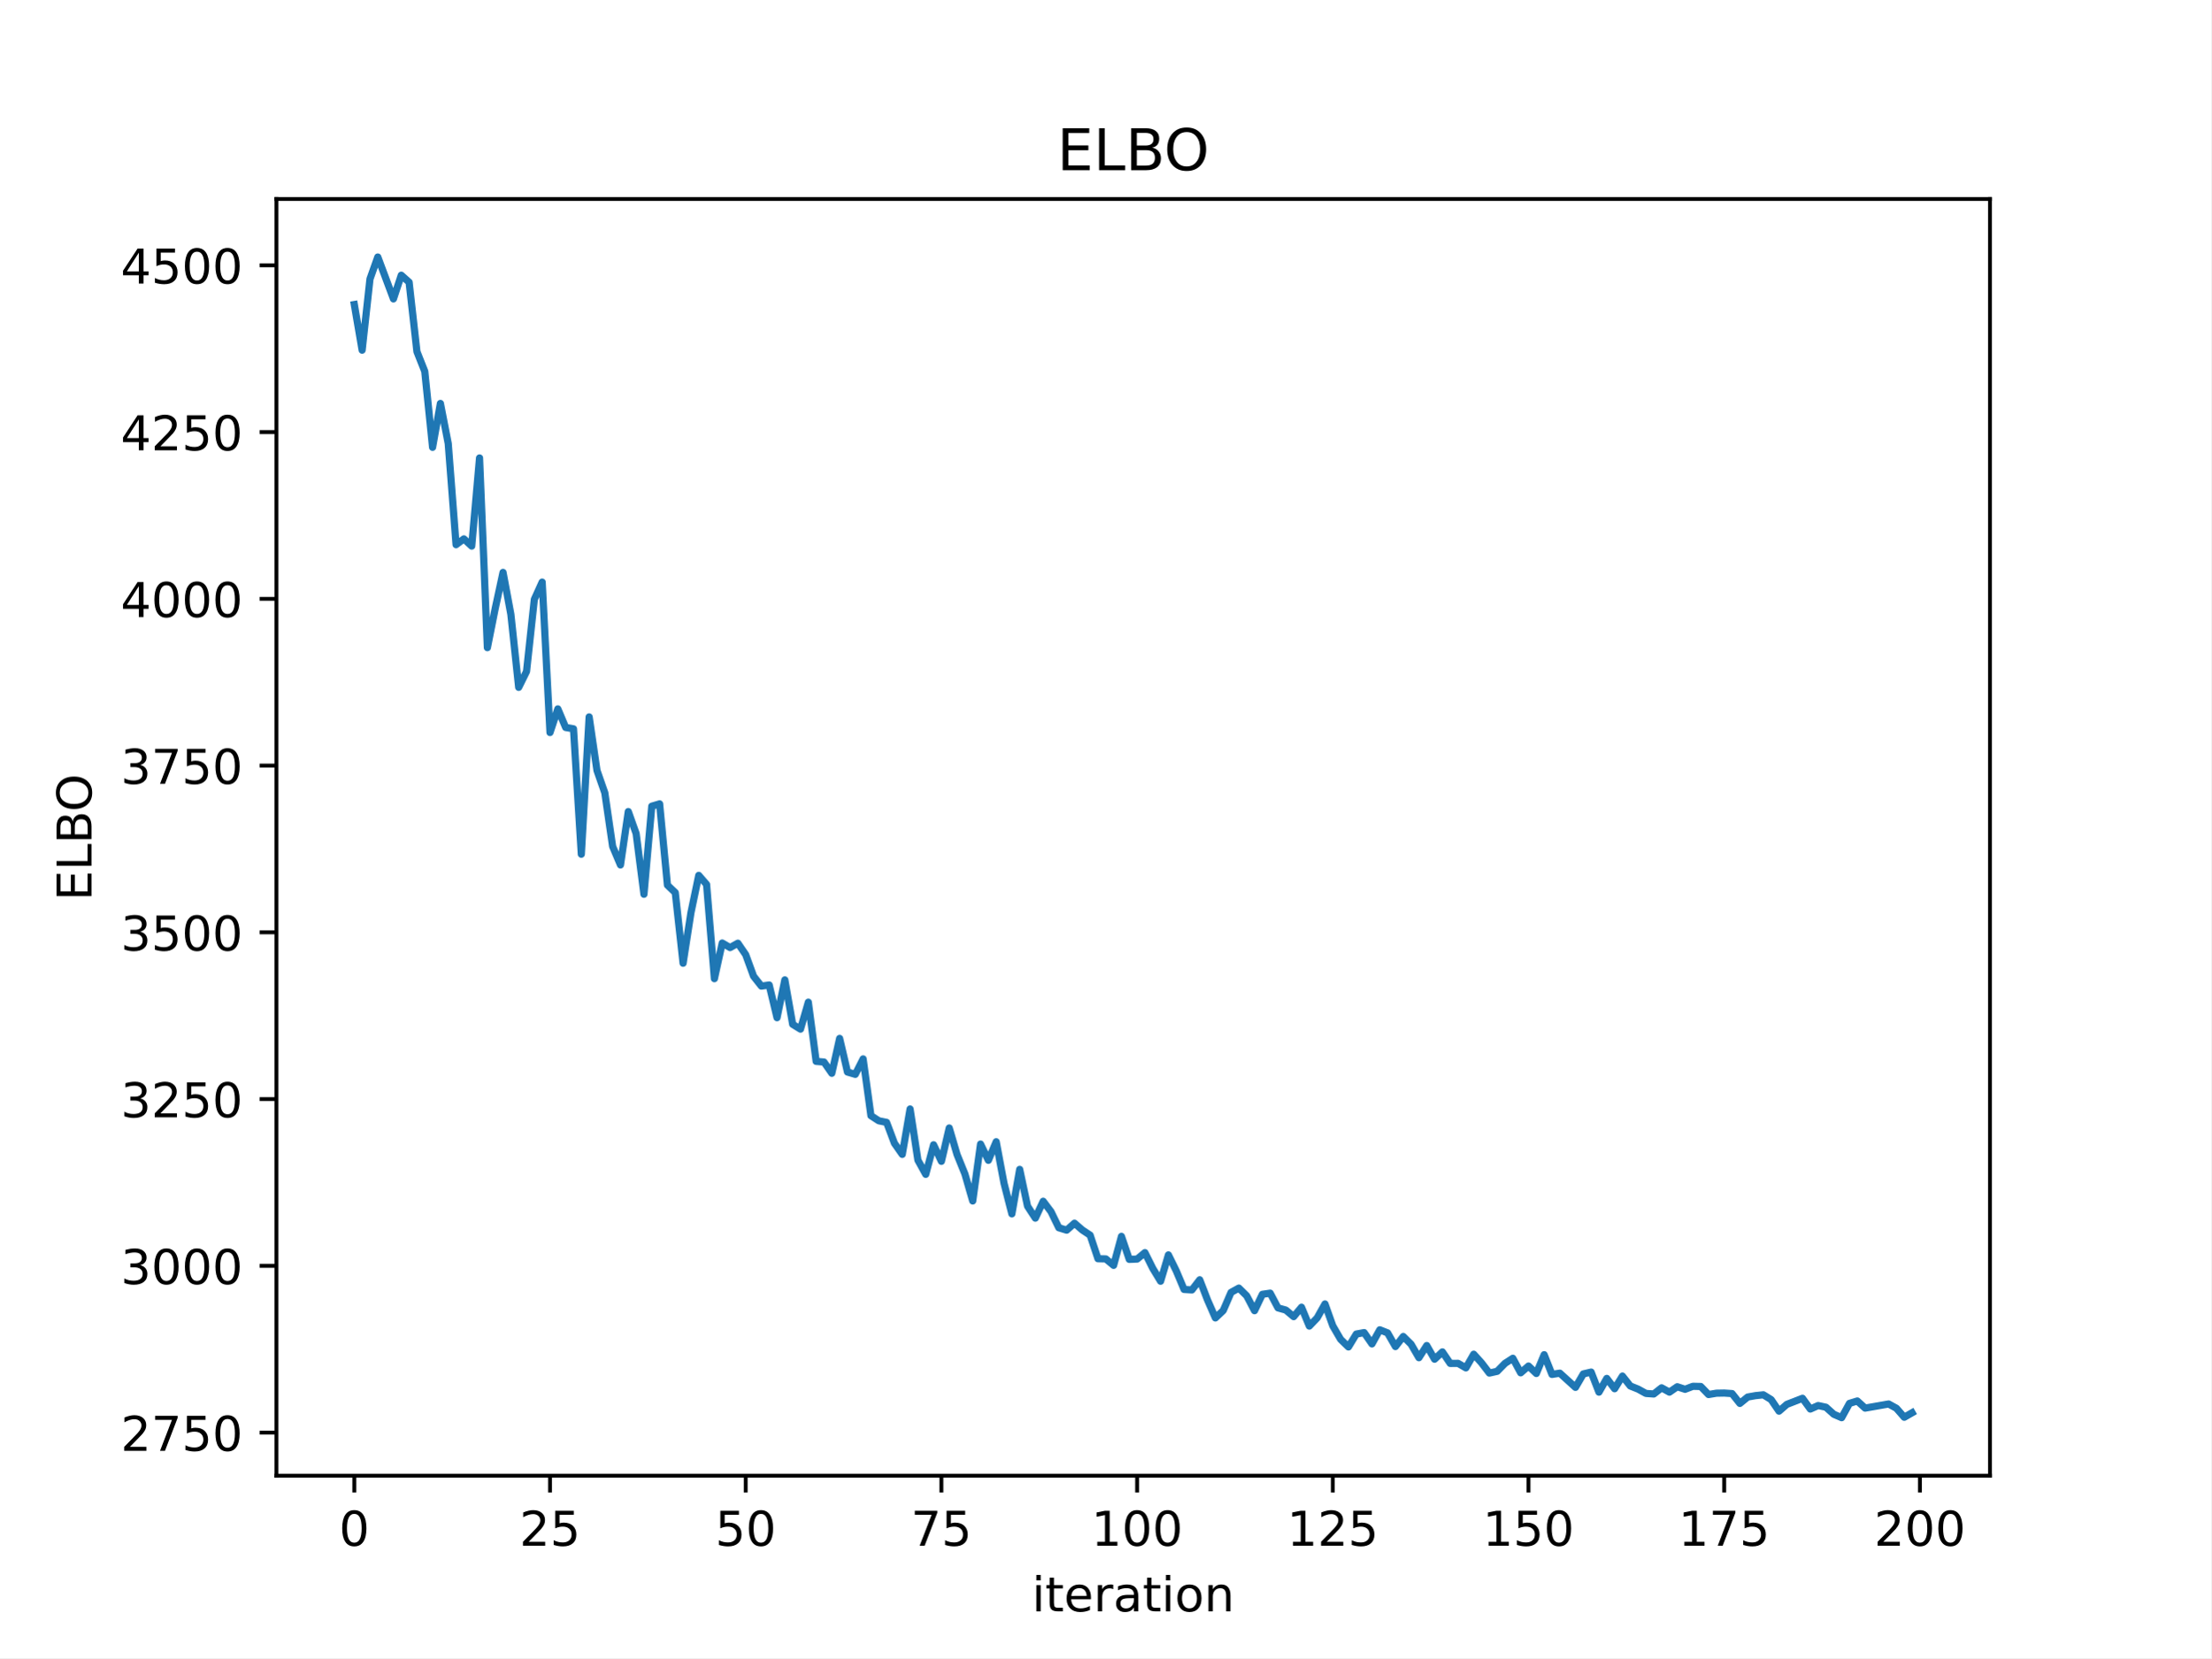
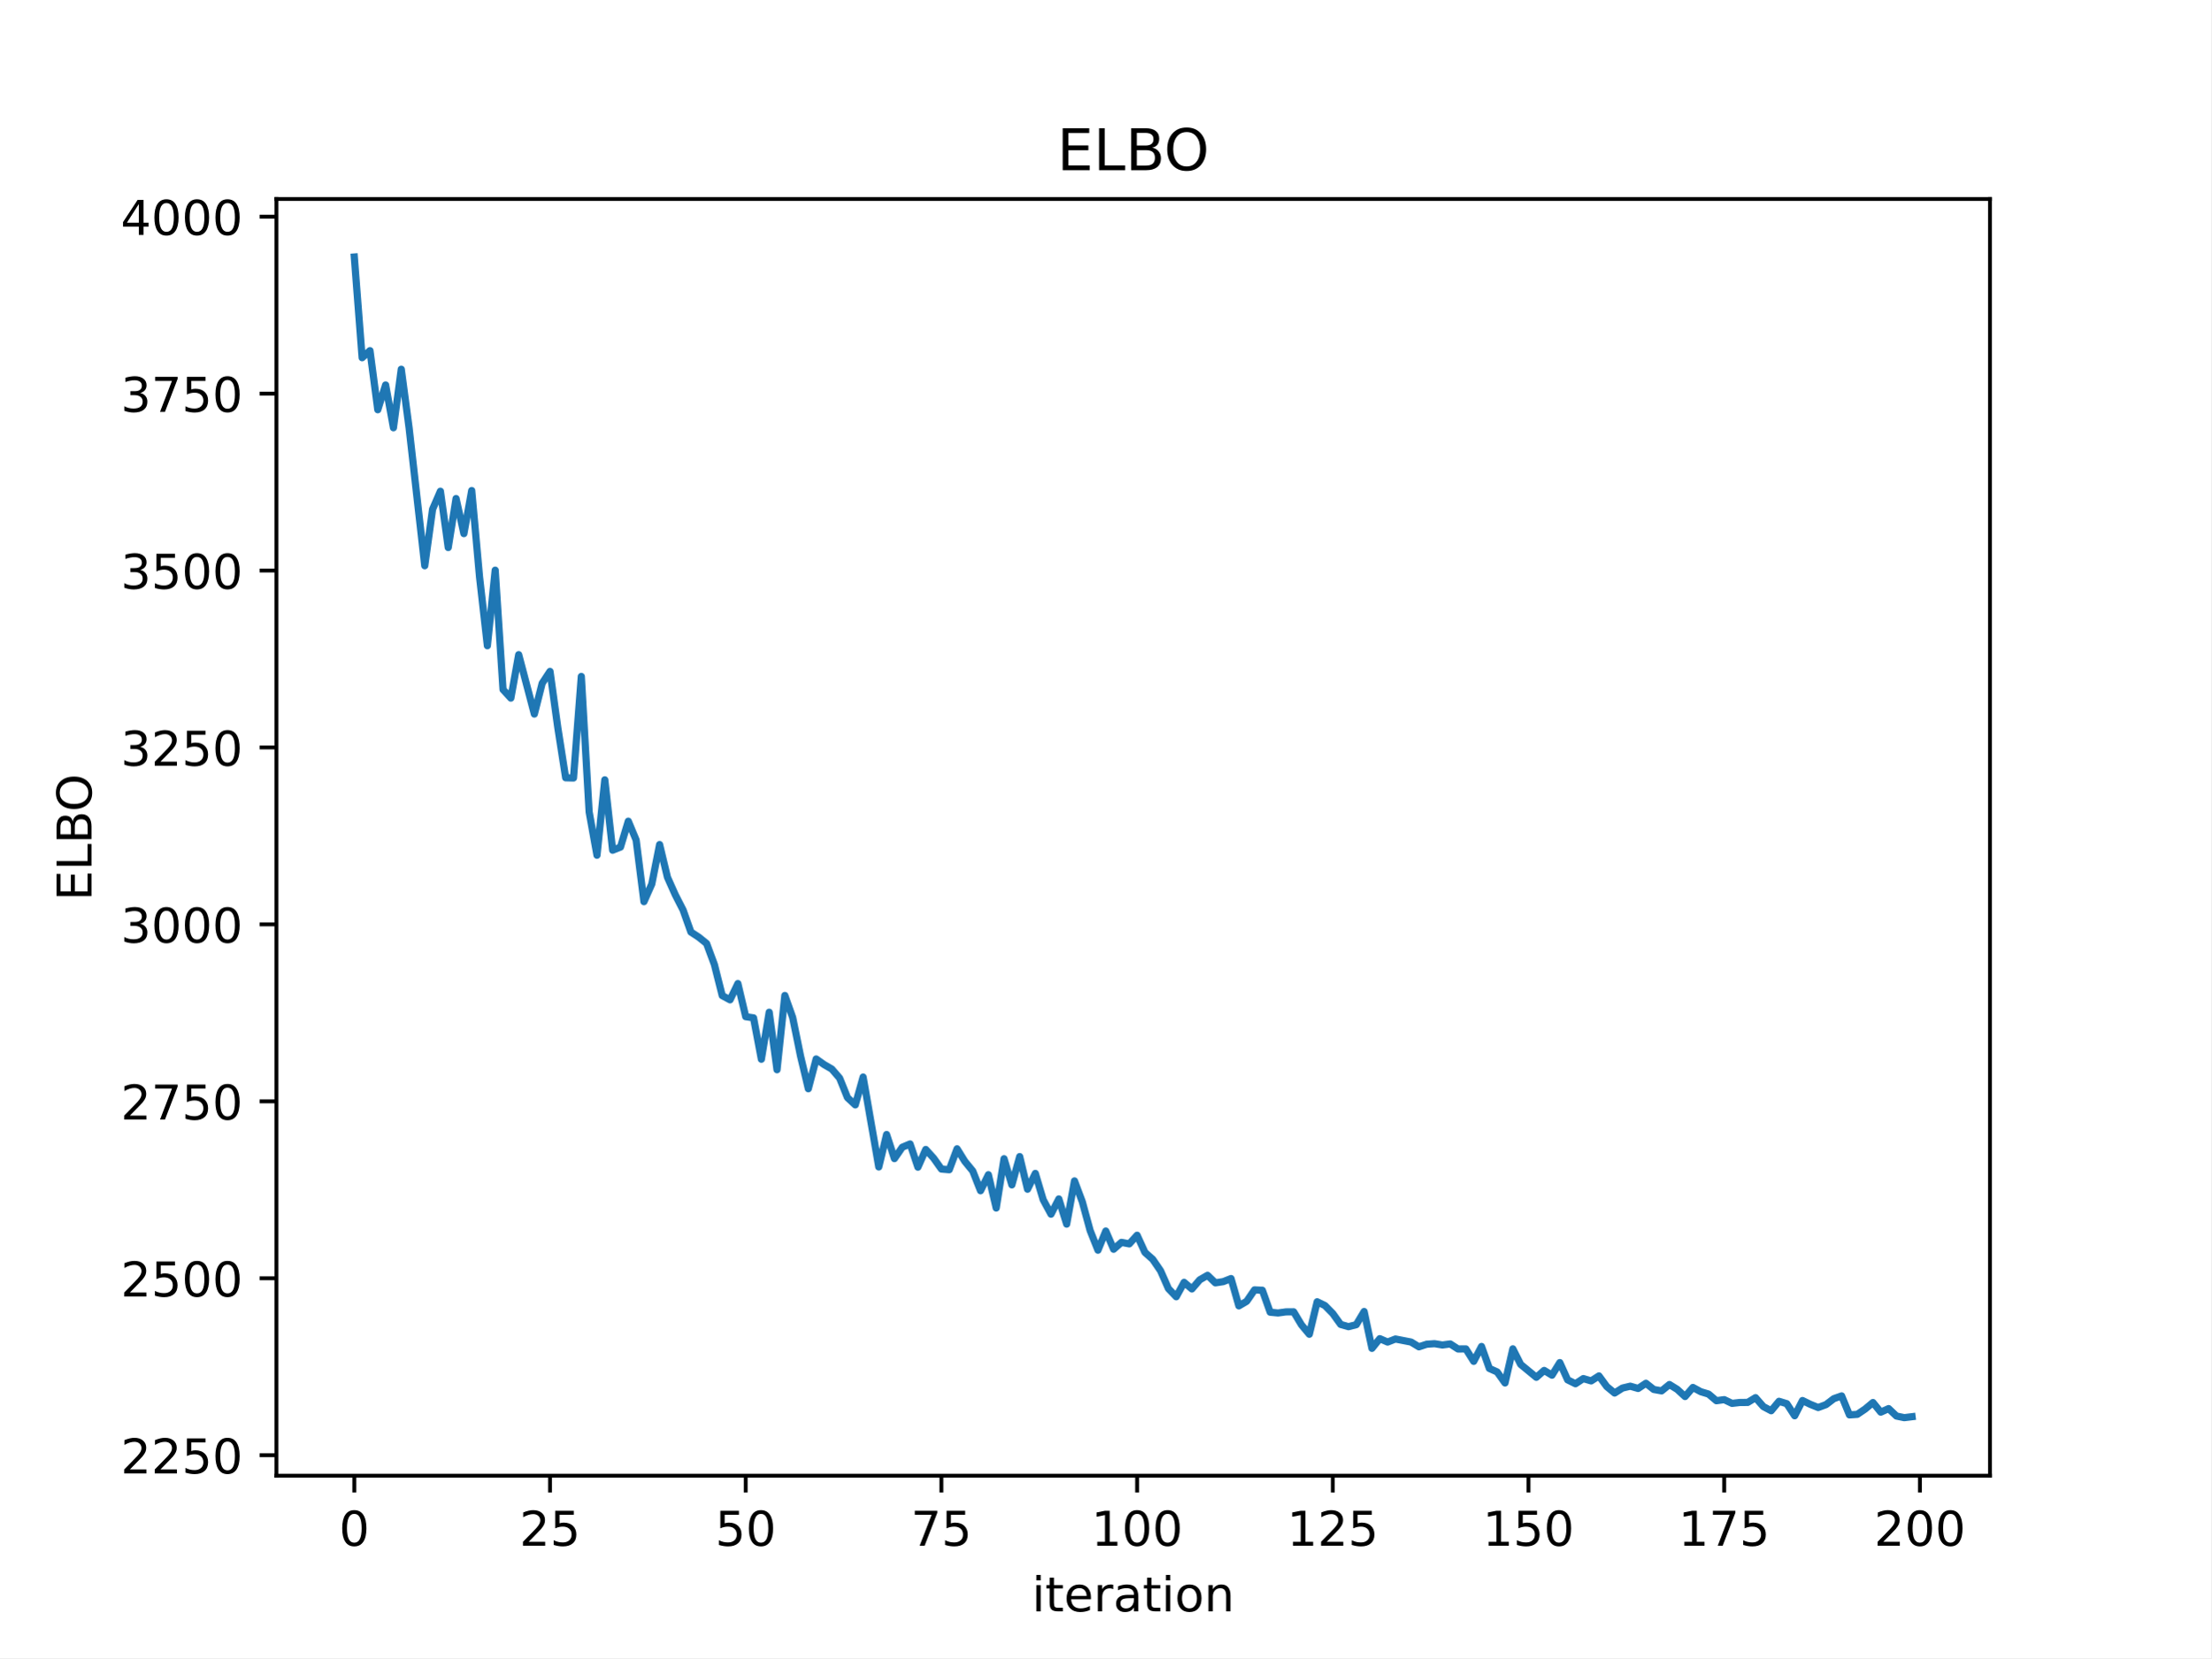
<svg xmlns="http://www.w3.org/2000/svg" xmlns:xlink="http://www.w3.org/1999/xlink" width="460.8pt" height="345.6pt" viewBox="0 0 460.8 345.6" version="1.1">
  <defs>
    <style type="text/css">*{stroke-linejoin: round; stroke-linecap: butt}</style>
  </defs>
  <g id="figure_1">
    <g id="patch_1">
      <path d="M 0 345.6  L 460.8 345.6  L 460.8 0  L 0 0  z " style="fill: #ffffff" />
    </g>
    <g id="axes_1">
      <g id="patch_2">
        <path d="M 57.6 307.584  L 414.72 307.584  L 414.72 41.472  L 57.6 41.472  z " style="fill: #ffffff" />
      </g>
      <g id="matplotlib.axis_1">
        <g id="xtick_1">
          <g id="line2d_1">
            <defs>
-               <path id="mdac6c16ebd" d="M 0 0  L 0 3.5  " style="stroke: #000000; stroke-width: 0.8" />
+               <path id="m90f515a92a" d="M 0 0  L 0 3.5  " style="stroke: #000000; stroke-width: 0.8" />
            </defs>
            <g>
-               <use xlink:href="#mdac6c16ebd" x="73.833" y="307.584" style="stroke: #000000; stroke-width: 0.8" />
+               <use xlink:href="#m90f515a92a" x="73.833" y="307.584" style="stroke: #000000; stroke-width: 0.8" />
            </g>
          </g>
          <g id="text_1">
            <g transform="translate(70.65148 322.1824) scale(0.1 -0.1)">
              <defs>
                <path id="DejaVuSans-30" d="M 2034 4250  Q 1547 4250 1301 3770  Q 1056 3291 1056 2328  Q 1056 1369 1301 889  Q 1547 409 2034 409  Q 2525 409 2770 889  Q 3016 1369 3016 2328  Q 3016 3291 2770 3770  Q 2525 4250 2034 4250  z M 2034 4750  Q 2819 4750 3233 4129  Q 3647 3509 3647 2328  Q 3647 1150 3233 529  Q 2819 -91 2034 -91  Q 1250 -91 836 529  Q 422 1150 422 2328  Q 422 3509 836 4129  Q 1250 4750 2034 4750  z " transform="scale(0.015625)" />
              </defs>
              <use xlink:href="#DejaVuSans-30" />
            </g>
          </g>
        </g>
        <g id="xtick_2">
          <g id="line2d_2">
            <g>
-               <use xlink:href="#mdac6c16ebd" x="114.618" y="307.584" style="stroke: #000000; stroke-width: 0.8" />
+               <use xlink:href="#m90f515a92a" x="114.618" y="307.584" style="stroke: #000000; stroke-width: 0.8" />
            </g>
          </g>
          <g id="text_2">
            <g transform="translate(108.256 322.1824) scale(0.1 -0.1)">
              <defs>
                <path id="DejaVuSans-32" d="M 1228 531  L 3431 531  L 3431 0  L 469 0  L 469 531  Q 828 903 1448 1529  Q 2069 2156 2228 2338  Q 2531 2678 2651 2914  Q 2772 3150 2772 3378  Q 2772 3750 2511 3984  Q 2250 4219 1831 4219  Q 1534 4219 1204 4116  Q 875 4013 500 3803  L 500 4441  Q 881 4594 1212 4672  Q 1544 4750 1819 4750  Q 2544 4750 2975 4387  Q 3406 4025 3406 3419  Q 3406 3131 3298 2873  Q 3191 2616 2906 2266  Q 2828 2175 2409 1742  Q 1991 1309 1228 531  z " transform="scale(0.015625)" />
                <path id="DejaVuSans-35" d="M 691 4666  L 3169 4666  L 3169 4134  L 1269 4134  L 1269 2991  Q 1406 3038 1543 3061  Q 1681 3084 1819 3084  Q 2600 3084 3056 2656  Q 3513 2228 3513 1497  Q 3513 744 3044 326  Q 2575 -91 1722 -91  Q 1428 -91 1123 -41  Q 819 9 494 109  L 494 744  Q 775 591 1075 516  Q 1375 441 1709 441  Q 2250 441 2565 725  Q 2881 1009 2881 1497  Q 2881 1984 2565 2268  Q 2250 2553 1709 2553  Q 1456 2553 1204 2497  Q 953 2441 691 2322  L 691 4666  z " transform="scale(0.015625)" />
              </defs>
              <use xlink:href="#DejaVuSans-32" />
              <use xlink:href="#DejaVuSans-35" transform="translate(63.62305 0)" />
            </g>
          </g>
        </g>
        <g id="xtick_3">
          <g id="line2d_3">
            <g>
-               <use xlink:href="#mdac6c16ebd" x="155.404" y="307.584" style="stroke: #000000; stroke-width: 0.8" />
+               <use xlink:href="#m90f515a92a" x="155.404" y="307.584" style="stroke: #000000; stroke-width: 0.8" />
            </g>
          </g>
          <g id="text_3">
            <g transform="translate(149.0417 322.1824) scale(0.1 -0.1)">
              <use xlink:href="#DejaVuSans-35" />
              <use xlink:href="#DejaVuSans-30" transform="translate(63.62305 0)" />
            </g>
          </g>
        </g>
        <g id="xtick_4">
          <g id="line2d_4">
            <g>
-               <use xlink:href="#mdac6c16ebd" x="196.19" y="307.584" style="stroke: #000000; stroke-width: 0.8" />
+               <use xlink:href="#m90f515a92a" x="196.19" y="307.584" style="stroke: #000000; stroke-width: 0.8" />
            </g>
          </g>
          <g id="text_4">
            <g transform="translate(189.8275 322.1824) scale(0.1 -0.1)">
              <defs>
                <path id="DejaVuSans-37" d="M 525 4666  L 3525 4666  L 3525 4397  L 1831 0  L 1172 0  L 2766 4134  L 525 4134  L 525 4666  z " transform="scale(0.015625)" />
              </defs>
              <use xlink:href="#DejaVuSans-37" />
              <use xlink:href="#DejaVuSans-35" transform="translate(63.62305 0)" />
            </g>
          </g>
        </g>
        <g id="xtick_5">
          <g id="line2d_5">
            <g>
-               <use xlink:href="#mdac6c16ebd" x="236.976" y="307.584" style="stroke: #000000; stroke-width: 0.8" />
+               <use xlink:href="#m90f515a92a" x="236.976" y="307.584" style="stroke: #000000; stroke-width: 0.8" />
            </g>
          </g>
          <g id="text_5">
            <g transform="translate(227.432 322.1824) scale(0.1 -0.1)">
              <defs>
                <path id="DejaVuSans-31" d="M 794 531  L 1825 531  L 1825 4091  L 703 3866  L 703 4441  L 1819 4666  L 2450 4666  L 2450 531  L 3481 531  L 3481 0  L 794 0  L 794 531  z " transform="scale(0.015625)" />
              </defs>
              <use xlink:href="#DejaVuSans-31" />
              <use xlink:href="#DejaVuSans-30" transform="translate(63.62305 0)" />
              <use xlink:href="#DejaVuSans-30" transform="translate(127.2461 0)" />
            </g>
          </g>
        </g>
        <g id="xtick_6">
          <g id="line2d_6">
            <g>
-               <use xlink:href="#mdac6c16ebd" x="277.761" y="307.584" style="stroke: #000000; stroke-width: 0.8" />
+               <use xlink:href="#m90f515a92a" x="277.761" y="307.584" style="stroke: #000000; stroke-width: 0.8" />
            </g>
          </g>
          <g id="text_6">
            <g transform="translate(268.2177 322.1824) scale(0.1 -0.1)">
              <use xlink:href="#DejaVuSans-31" />
              <use xlink:href="#DejaVuSans-32" transform="translate(63.62305 0)" />
              <use xlink:href="#DejaVuSans-35" transform="translate(127.2461 0)" />
            </g>
          </g>
        </g>
        <g id="xtick_7">
          <g id="line2d_7">
            <g>
-               <use xlink:href="#mdac6c16ebd" x="318.547" y="307.584" style="stroke: #000000; stroke-width: 0.8" />
+               <use xlink:href="#m90f515a92a" x="318.547" y="307.584" style="stroke: #000000; stroke-width: 0.8" />
            </g>
          </g>
          <g id="text_7">
            <g transform="translate(309.0035 322.1824) scale(0.1 -0.1)">
              <use xlink:href="#DejaVuSans-31" />
              <use xlink:href="#DejaVuSans-35" transform="translate(63.62305 0)" />
              <use xlink:href="#DejaVuSans-30" transform="translate(127.2461 0)" />
            </g>
          </g>
        </g>
        <g id="xtick_8">
          <g id="line2d_8">
            <g>
-               <use xlink:href="#mdac6c16ebd" x="359.333" y="307.584" style="stroke: #000000; stroke-width: 0.8" />
+               <use xlink:href="#m90f515a92a" x="359.333" y="307.584" style="stroke: #000000; stroke-width: 0.8" />
            </g>
          </g>
          <g id="text_8">
            <g transform="translate(349.7892 322.1824) scale(0.1 -0.1)">
              <use xlink:href="#DejaVuSans-31" />
              <use xlink:href="#DejaVuSans-37" transform="translate(63.62305 0)" />
              <use xlink:href="#DejaVuSans-35" transform="translate(127.2461 0)" />
            </g>
          </g>
        </g>
        <g id="xtick_9">
          <g id="line2d_9">
            <g>
-               <use xlink:href="#mdac6c16ebd" x="400.119" y="307.584" style="stroke: #000000; stroke-width: 0.8" />
+               <use xlink:href="#m90f515a92a" x="400.119" y="307.584" style="stroke: #000000; stroke-width: 0.8" />
            </g>
          </g>
          <g id="text_9">
            <g transform="translate(390.575 322.1824) scale(0.1 -0.1)">
              <use xlink:href="#DejaVuSans-32" />
              <use xlink:href="#DejaVuSans-30" transform="translate(63.62305 0)" />
              <use xlink:href="#DejaVuSans-30" transform="translate(127.2461 0)" />
            </g>
          </g>
        </g>
        <g id="text_10">
          <g transform="translate(215.0373 335.8606) scale(0.1 -0.1)">
            <defs>
              <path id="DejaVuSans-69" d="M 603 3500  L 1178 3500  L 1178 0  L 603 0  L 603 3500  z M 603 4863  L 1178 4863  L 1178 4134  L 603 4134  L 603 4863  z " transform="scale(0.015625)" />
              <path id="DejaVuSans-74" d="M 1172 4494  L 1172 3500  L 2356 3500  L 2356 3053  L 1172 3053  L 1172 1153  Q 1172 725 1289 603  Q 1406 481 1766 481  L 2356 481  L 2356 0  L 1766 0  Q 1100 0 847 248  Q 594 497 594 1153  L 594 3053  L 172 3053  L 172 3500  L 594 3500  L 594 4494  L 1172 4494  z " transform="scale(0.015625)" />
              <path id="DejaVuSans-65" d="M 3597 1894  L 3597 1613  L 953 1613  Q 991 1019 1311 708  Q 1631 397 2203 397  Q 2534 397 2845 478  Q 3156 559 3463 722  L 3463 178  Q 3153 47 2828 -22  Q 2503 -91 2169 -91  Q 1331 -91 842 396  Q 353 884 353 1716  Q 353 2575 817 3079  Q 1281 3584 2069 3584  Q 2775 3584 3186 3129  Q 3597 2675 3597 1894  z M 3022 2063  Q 3016 2534 2758 2815  Q 2500 3097 2075 3097  Q 1594 3097 1305 2825  Q 1016 2553 972 2059  L 3022 2063  z " transform="scale(0.015625)" />
              <path id="DejaVuSans-72" d="M 2631 2963  Q 2534 3019 2420 3045  Q 2306 3072 2169 3072  Q 1681 3072 1420 2755  Q 1159 2438 1159 1844  L 1159 0  L 581 0  L 581 3500  L 1159 3500  L 1159 2956  Q 1341 3275 1631 3429  Q 1922 3584 2338 3584  Q 2397 3584 2469 3576  Q 2541 3569 2628 3553  L 2631 2963  z " transform="scale(0.015625)" />
              <path id="DejaVuSans-61" d="M 2194 1759  Q 1497 1759 1228 1600  Q 959 1441 959 1056  Q 959 750 1161 570  Q 1363 391 1709 391  Q 2188 391 2477 730  Q 2766 1069 2766 1631  L 2766 1759  L 2194 1759  z M 3341 1997  L 3341 0  L 2766 0  L 2766 531  Q 2569 213 2275 61  Q 1981 -91 1556 -91  Q 1019 -91 701 211  Q 384 513 384 1019  Q 384 1609 779 1909  Q 1175 2209 1959 2209  L 2766 2209  L 2766 2266  Q 2766 2663 2505 2880  Q 2244 3097 1772 3097  Q 1472 3097 1187 3025  Q 903 2953 641 2809  L 641 3341  Q 956 3463 1253 3523  Q 1550 3584 1831 3584  Q 2591 3584 2966 3190  Q 3341 2797 3341 1997  z " transform="scale(0.015625)" />
              <path id="DejaVuSans-6f" d="M 1959 3097  Q 1497 3097 1228 2736  Q 959 2375 959 1747  Q 959 1119 1226 758  Q 1494 397 1959 397  Q 2419 397 2687 759  Q 2956 1122 2956 1747  Q 2956 2369 2687 2733  Q 2419 3097 1959 3097  z M 1959 3584  Q 2709 3584 3137 3096  Q 3566 2609 3566 1747  Q 3566 888 3137 398  Q 2709 -91 1959 -91  Q 1206 -91 779 398  Q 353 888 353 1747  Q 353 2609 779 3096  Q 1206 3584 1959 3584  z " transform="scale(0.015625)" />
              <path id="DejaVuSans-6e" d="M 3513 2113  L 3513 0  L 2938 0  L 2938 2094  Q 2938 2591 2744 2837  Q 2550 3084 2163 3084  Q 1697 3084 1428 2787  Q 1159 2491 1159 1978  L 1159 0  L 581 0  L 581 3500  L 1159 3500  L 1159 2956  Q 1366 3272 1645 3428  Q 1925 3584 2291 3584  Q 2894 3584 3203 3211  Q 3513 2838 3513 2113  z " transform="scale(0.015625)" />
            </defs>
            <use xlink:href="#DejaVuSans-69" />
            <use xlink:href="#DejaVuSans-74" transform="translate(27.7832 0)" />
            <use xlink:href="#DejaVuSans-65" transform="translate(66.99219 0)" />
            <use xlink:href="#DejaVuSans-72" transform="translate(128.5156 0)" />
            <use xlink:href="#DejaVuSans-61" transform="translate(169.6289 0)" />
            <use xlink:href="#DejaVuSans-74" transform="translate(230.9082 0)" />
            <use xlink:href="#DejaVuSans-69" transform="translate(270.1172 0)" />
            <use xlink:href="#DejaVuSans-6f" transform="translate(297.9004 0)" />
            <use xlink:href="#DejaVuSans-6e" transform="translate(359.082 0)" />
          </g>
        </g>
      </g>
      <g id="matplotlib.axis_2">
        <g id="ytick_1">
          <g id="line2d_10">
            <defs>
-               <path id="m3a94935a4a" d="M 0 0  L -3.5 0  " style="stroke: #000000; stroke-width: 0.8" />
+               <path id="m32236080a6" d="M 0 0  L -3.5 0  " style="stroke: #000000; stroke-width: 0.8" />
            </defs>
            <g>
-               <use xlink:href="#m3a94935a4a" x="57.6" y="298.6" style="stroke: #000000; stroke-width: 0.8" />
+               <use xlink:href="#m32236080a6" x="57.6" y="303.312" style="stroke: #000000; stroke-width: 0.8" />
            </g>
          </g>
          <g id="text_11">
-             <g transform="translate(25.15 302.3995) scale(0.1 -0.1)">
-               <use xlink:href="#DejaVuSans-32" />
-               <use xlink:href="#DejaVuSans-37" transform="translate(63.62305 0)" />
+             <g transform="translate(25.15 307.1112) scale(0.1 -0.1)">
+               <use xlink:href="#DejaVuSans-32" />
+               <use xlink:href="#DejaVuSans-32" transform="translate(63.62305 0)" />
              <use xlink:href="#DejaVuSans-35" transform="translate(127.2461 0)" />
              <use xlink:href="#DejaVuSans-30" transform="translate(190.8691 0)" />
            </g>
          </g>
        </g>
        <g id="ytick_2">
          <g id="line2d_11">
            <g>
-               <use xlink:href="#m3a94935a4a" x="57.6" y="263.843" style="stroke: #000000; stroke-width: 0.8" />
+               <use xlink:href="#m32236080a6" x="57.6" y="266.433" style="stroke: #000000; stroke-width: 0.8" />
            </g>
          </g>
          <g id="text_12">
-             <g transform="translate(25.15 267.6418) scale(0.1 -0.1)">
-               <defs>
-                 <path id="DejaVuSans-33" d="M 2597 2516  Q 3050 2419 3304 2112  Q 3559 1806 3559 1356  Q 3559 666 3084 287  Q 2609 -91 1734 -91  Q 1441 -91 1130 -33  Q 819 25 488 141  L 488 750  Q 750 597 1062 519  Q 1375 441 1716 441  Q 2309 441 2620 675  Q 2931 909 2931 1356  Q 2931 1769 2642 2001  Q 2353 2234 1838 2234  L 1294 2234  L 1294 2753  L 1863 2753  Q 2328 2753 2575 2939  Q 2822 3125 2822 3475  Q 2822 3834 2567 4026  Q 2313 4219 1838 4219  Q 1578 4219 1281 4162  Q 984 4106 628 3988  L 628 4550  Q 988 4650 1302 4700  Q 1616 4750 1894 4750  Q 2613 4750 3031 4423  Q 3450 4097 3450 3541  Q 3450 3153 3228 2886  Q 3006 2619 2597 2516  z " transform="scale(0.015625)" />
-               </defs>
-               <use xlink:href="#DejaVuSans-33" />
-               <use xlink:href="#DejaVuSans-30" transform="translate(63.62305 0)" />
+             <g transform="translate(25.15 270.2321) scale(0.1 -0.1)">
+               <use xlink:href="#DejaVuSans-32" />
+               <use xlink:href="#DejaVuSans-35" transform="translate(63.62305 0)" />
              <use xlink:href="#DejaVuSans-30" transform="translate(127.2461 0)" />
              <use xlink:href="#DejaVuSans-30" transform="translate(190.8691 0)" />
            </g>
          </g>
        </g>
        <g id="ytick_3">
          <g id="line2d_12">
            <g>
-               <use xlink:href="#m3a94935a4a" x="57.6" y="229.085" style="stroke: #000000; stroke-width: 0.8" />
+               <use xlink:href="#m32236080a6" x="57.6" y="229.554" style="stroke: #000000; stroke-width: 0.8" />
            </g>
          </g>
          <g id="text_13">
-             <g transform="translate(25.15 232.8841) scale(0.1 -0.1)">
+             <g transform="translate(25.15 233.3529) scale(0.1 -0.1)">
+               <use xlink:href="#DejaVuSans-32" />
+               <use xlink:href="#DejaVuSans-37" transform="translate(63.62305 0)" />
+               <use xlink:href="#DejaVuSans-35" transform="translate(127.2461 0)" />
+               <use xlink:href="#DejaVuSans-30" transform="translate(190.8691 0)" />
+             </g>
+           </g>
+         </g>
+         <g id="ytick_4">
+           <g id="line2d_13">
+             <g>
+               <use xlink:href="#m32236080a6" x="57.6" y="192.674" style="stroke: #000000; stroke-width: 0.8" />
+             </g>
+           </g>
+           <g id="text_14">
+             <g transform="translate(25.15 196.4737) scale(0.1 -0.1)">
+               <defs>
+                 <path id="DejaVuSans-33" d="M 2597 2516  Q 3050 2419 3304 2112  Q 3559 1806 3559 1356  Q 3559 666 3084 287  Q 2609 -91 1734 -91  Q 1441 -91 1130 -33  Q 819 25 488 141  L 488 750  Q 750 597 1062 519  Q 1375 441 1716 441  Q 2309 441 2620 675  Q 2931 909 2931 1356  Q 2931 1769 2642 2001  Q 2353 2234 1838 2234  L 1294 2234  L 1294 2753  L 1863 2753  Q 2328 2753 2575 2939  Q 2822 3125 2822 3475  Q 2822 3834 2567 4026  Q 2313 4219 1838 4219  Q 1578 4219 1281 4162  Q 984 4106 628 3988  L 628 4550  Q 988 4650 1302 4700  Q 1616 4750 1894 4750  Q 2613 4750 3031 4423  Q 3450 4097 3450 3541  Q 3450 3153 3228 2886  Q 3006 2619 2597 2516  z " transform="scale(0.015625)" />
+               </defs>
+               <use xlink:href="#DejaVuSans-33" />
+               <use xlink:href="#DejaVuSans-30" transform="translate(63.62305 0)" />
+               <use xlink:href="#DejaVuSans-30" transform="translate(127.2461 0)" />
+               <use xlink:href="#DejaVuSans-30" transform="translate(190.8691 0)" />
+             </g>
+           </g>
+         </g>
+         <g id="ytick_5">
+           <g id="line2d_14">
+             <g>
+               <use xlink:href="#m32236080a6" x="57.6" y="155.795" style="stroke: #000000; stroke-width: 0.8" />
+             </g>
+           </g>
+           <g id="text_15">
+             <g transform="translate(25.15 159.5945) scale(0.1 -0.1)">
              <use xlink:href="#DejaVuSans-33" />
              <use xlink:href="#DejaVuSans-32" transform="translate(63.62305 0)" />
              <use xlink:href="#DejaVuSans-35" transform="translate(127.2461 0)" />
              <use xlink:href="#DejaVuSans-30" transform="translate(190.8691 0)" />
            </g>
          </g>
        </g>
-         <g id="ytick_4">
-           <g id="line2d_13">
-             <g>
-               <use xlink:href="#m3a94935a4a" x="57.6" y="194.327" style="stroke: #000000; stroke-width: 0.8" />
-             </g>
-           </g>
-           <g id="text_14">
-             <g transform="translate(25.15 198.1264) scale(0.1 -0.1)">
+         <g id="ytick_6">
+           <g id="line2d_15">
+             <g>
+               <use xlink:href="#m32236080a6" x="57.6" y="118.916" style="stroke: #000000; stroke-width: 0.8" />
+             </g>
+           </g>
+           <g id="text_16">
+             <g transform="translate(25.15 122.7154) scale(0.1 -0.1)">
              <use xlink:href="#DejaVuSans-33" />
              <use xlink:href="#DejaVuSans-35" transform="translate(63.62305 0)" />
              <use xlink:href="#DejaVuSans-30" transform="translate(127.2461 0)" />
              <use xlink:href="#DejaVuSans-30" transform="translate(190.8691 0)" />
            </g>
          </g>
        </g>
-         <g id="ytick_5">
-           <g id="line2d_14">
-             <g>
-               <use xlink:href="#m3a94935a4a" x="57.6" y="159.569" style="stroke: #000000; stroke-width: 0.8" />
-             </g>
-           </g>
-           <g id="text_15">
-             <g transform="translate(25.15 163.3687) scale(0.1 -0.1)">
+         <g id="ytick_7">
+           <g id="line2d_16">
+             <g>
+               <use xlink:href="#m32236080a6" x="57.6" y="82.037" style="stroke: #000000; stroke-width: 0.8" />
+             </g>
+           </g>
+           <g id="text_17">
+             <g transform="translate(25.15 85.83621) scale(0.1 -0.1)">
              <use xlink:href="#DejaVuSans-33" />
              <use xlink:href="#DejaVuSans-37" transform="translate(63.62305 0)" />
              <use xlink:href="#DejaVuSans-35" transform="translate(127.2461 0)" />
              <use xlink:href="#DejaVuSans-30" transform="translate(190.8691 0)" />
            </g>
          </g>
        </g>
-         <g id="ytick_6">
-           <g id="line2d_15">
-             <g>
-               <use xlink:href="#m3a94935a4a" x="57.6" y="124.812" style="stroke: #000000; stroke-width: 0.8" />
-             </g>
-           </g>
-           <g id="text_16">
-             <g transform="translate(25.15 128.611) scale(0.1 -0.1)">
-               <defs>
-                 <path id="DejaVuSans-34" d="M 2419 4116  L 825 1625  L 2419 1625  L 2419 4116  z M 2253 4666  L 3047 4666  L 3047 1625  L 3713 1625  L 3713 1100  L 3047 1100  L 3047 0  L 2419 0  L 2419 1100  L 313 1100  L 313 1709  L 2253 4666  z " transform="scale(0.015625)" />
-               </defs>
-               <use xlink:href="#DejaVuSans-34" />
-               <use xlink:href="#DejaVuSans-30" transform="translate(63.62305 0)" />
-               <use xlink:href="#DejaVuSans-30" transform="translate(127.2461 0)" />
-               <use xlink:href="#DejaVuSans-30" transform="translate(190.8691 0)" />
-             </g>
-           </g>
-         </g>
-         <g id="ytick_7">
-           <g id="line2d_16">
-             <g>
-               <use xlink:href="#m3a94935a4a" x="57.6" y="90.054" style="stroke: #000000; stroke-width: 0.8" />
-             </g>
-           </g>
-           <g id="text_17">
-             <g transform="translate(25.15 93.8533) scale(0.1 -0.1)">
-               <use xlink:href="#DejaVuSans-34" />
-               <use xlink:href="#DejaVuSans-32" transform="translate(63.62305 0)" />
-               <use xlink:href="#DejaVuSans-35" transform="translate(127.2461 0)" />
-               <use xlink:href="#DejaVuSans-30" transform="translate(190.8691 0)" />
-             </g>
-           </g>
-         </g>
        <g id="ytick_8">
          <g id="line2d_17">
            <g>
-               <use xlink:href="#m3a94935a4a" x="57.6" y="55.296" style="stroke: #000000; stroke-width: 0.8" />
+               <use xlink:href="#m32236080a6" x="57.6" y="45.158" style="stroke: #000000; stroke-width: 0.8" />
            </g>
          </g>
          <g id="text_18">
-             <g transform="translate(25.15 59.0956) scale(0.1 -0.1)">
+             <g transform="translate(25.15 48.95704) scale(0.1 -0.1)">
+               <defs>
+                 <path id="DejaVuSans-34" d="M 2419 4116  L 825 1625  L 2419 1625  L 2419 4116  z M 2253 4666  L 3047 4666  L 3047 1625  L 3713 1625  L 3713 1100  L 3047 1100  L 3047 0  L 2419 0  L 2419 1100  L 313 1100  L 313 1709  L 2253 4666  z " transform="scale(0.015625)" />
+               </defs>
              <use xlink:href="#DejaVuSans-34" />
-               <use xlink:href="#DejaVuSans-35" transform="translate(63.62305 0)" />
+               <use xlink:href="#DejaVuSans-30" transform="translate(63.62305 0)" />
              <use xlink:href="#DejaVuSans-30" transform="translate(127.2461 0)" />
              <use xlink:href="#DejaVuSans-30" transform="translate(190.8691 0)" />
            </g>
          </g>
        </g>
        <g id="text_19">
          <g transform="translate(19.07031 187.7522) rotate(-90) scale(0.1 -0.1)">
            <defs>
              <path id="DejaVuSans-45" d="M 628 4666  L 3578 4666  L 3578 4134  L 1259 4134  L 1259 2753  L 3481 2753  L 3481 2222  L 1259 2222  L 1259 531  L 3634 531  L 3634 0  L 628 0  L 628 4666  z " transform="scale(0.015625)" />
              <path id="DejaVuSans-4c" d="M 628 4666  L 1259 4666  L 1259 531  L 3531 531  L 3531 0  L 628 0  L 628 4666  z " transform="scale(0.015625)" />
              <path id="DejaVuSans-42" d="M 1259 2228  L 1259 519  L 2272 519  Q 2781 519 3026 730  Q 3272 941 3272 1375  Q 3272 1813 3026 2020  Q 2781 2228 2272 2228  L 1259 2228  z M 1259 4147  L 1259 2741  L 2194 2741  Q 2656 2741 2882 2914  Q 3109 3088 3109 3444  Q 3109 3797 2882 3972  Q 2656 4147 2194 4147  L 1259 4147  z M 628 4666  L 2241 4666  Q 2963 4666 3353 4366  Q 3744 4066 3744 3513  Q 3744 3084 3544 2831  Q 3344 2578 2956 2516  Q 3422 2416 3680 2098  Q 3938 1781 3938 1306  Q 3938 681 3513 340  Q 3088 0 2303 0  L 628 0  L 628 4666  z " transform="scale(0.015625)" />
              <path id="DejaVuSans-4f" d="M 2522 4238  Q 1834 4238 1429 3725  Q 1025 3213 1025 2328  Q 1025 1447 1429 934  Q 1834 422 2522 422  Q 3209 422 3611 934  Q 4013 1447 4013 2328  Q 4013 3213 3611 3725  Q 3209 4238 2522 4238  z M 2522 4750  Q 3503 4750 4090 4092  Q 4678 3434 4678 2328  Q 4678 1225 4090 567  Q 3503 -91 2522 -91  Q 1538 -91 948 565  Q 359 1222 359 2328  Q 359 3434 948 4092  Q 1538 4750 2522 4750  z " transform="scale(0.015625)" />
            </defs>
            <use xlink:href="#DejaVuSans-45" />
            <use xlink:href="#DejaVuSans-4c" transform="translate(63.18359 0)" />
            <use xlink:href="#DejaVuSans-42" transform="translate(118.8965 0)" />
            <use xlink:href="#DejaVuSans-4f" transform="translate(185.75 0)" />
          </g>
        </g>
      </g>
      <g id="line2d_18">
-         <path d="M 73.833 63.474  L 75.464 72.98  L 77.096 58.16  L 78.727 53.568  L 81.99 62.292  L 83.621 57.359  L 85.253 58.819  L 86.884 73.283  L 88.516 77.405  L 90.147 93.232  L 91.778 84.087  L 93.41 92.458  L 95.041 113.521  L 96.673 112.319  L 98.304 113.82  L 99.936 95.449  L 101.567 134.993  L 103.198 126.834  L 104.83 119.305  L 106.461 128.042  L 108.093 143.265  L 109.724 139.955  L 111.356 124.92  L 112.987 121.322  L 114.618 152.682  L 116.25 147.756  L 117.881 151.627  L 119.513 151.904  L 121.144 178.046  L 122.776 149.428  L 124.407 160.585  L 126.038 165.246  L 127.67 176.421  L 129.301 180.28  L 130.933 169.152  L 132.564 173.728  L 134.196 186.393  L 135.827 168.035  L 137.458 167.549  L 139.09 184.487  L 140.721 186.044  L 142.353 200.769  L 143.984 190.263  L 145.616 182.456  L 147.247 184.341  L 148.879 203.989  L 150.51 196.556  L 152.141 197.506  L 153.773 196.597  L 155.404 198.984  L 157.036 203.466  L 158.667 205.536  L 160.299 205.306  L 161.93 212.121  L 163.561 204.241  L 165.193 213.501  L 166.824 214.504  L 168.456 208.886  L 170.087 221.227  L 171.719 221.363  L 173.35 223.704  L 174.981 216.441  L 176.613 223.445  L 178.244 223.925  L 179.876 220.708  L 181.507 232.548  L 183.139 233.607  L 184.77 233.941  L 186.401 238.288  L 188.033 240.613  L 189.664 231.148  L 191.296 241.818  L 192.927 244.771  L 194.559 238.612  L 196.19 242.06  L 197.821 235.108  L 199.453 240.653  L 201.084 244.68  L 202.716 250.321  L 204.347 238.462  L 205.979 241.85  L 207.61 237.979  L 209.241 246.642  L 210.873 253.012  L 212.504 243.736  L 214.136 251.399  L 215.767 253.899  L 217.399 250.382  L 219.03 252.545  L 220.661 255.908  L 222.293 256.409  L 223.924 254.955  L 225.556 256.373  L 227.187 257.453  L 228.819 262.363  L 230.45 262.397  L 232.081 263.74  L 233.713 257.701  L 235.344 262.495  L 236.976 262.434  L 238.607 261.088  L 240.239 264.362  L 241.87 267.052  L 243.501 261.563  L 245.133 264.881  L 246.764 268.763  L 248.396 268.867  L 250.027 266.749  L 251.659 270.975  L 253.29 274.699  L 254.921 273.16  L 256.553 269.379  L 258.184 268.481  L 259.816 270.087  L 261.447 273.19  L 263.079 269.778  L 264.71 269.533  L 266.341 272.607  L 267.973 273.062  L 269.604 274.432  L 271.236 272.467  L 272.867 276.4  L 274.499 274.693  L 276.13 271.787  L 277.761 276.355  L 279.393 279.164  L 281.024 280.748  L 282.656 278.063  L 284.287 277.755  L 285.919 280.115  L 287.55 277.173  L 289.181 277.819  L 290.813 280.67  L 292.444 278.568  L 294.076 280.182  L 295.707 282.99  L 297.339 280.454  L 298.97 283.307  L 300.601 281.779  L 302.233 284.182  L 303.864 284.164  L 305.496 285.114  L 307.127 282.261  L 308.759 284.068  L 310.39 286.194  L 312.021 285.824  L 313.653 284.161  L 315.284 283.113  L 316.916 286.141  L 318.547 284.726  L 320.179 286.281  L 321.81 282.362  L 323.441 286.478  L 325.073 286.211  L 328.336 289.171  L 329.967 286.371  L 331.599 285.984  L 333.23 290.171  L 334.862 287.306  L 336.493 289.457  L 338.124 286.823  L 339.756 288.88  L 341.387 289.54  L 343.019 290.435  L 344.65 290.554  L 346.282 289.268  L 347.913 290.172  L 349.544 289.042  L 351.176 289.578  L 352.807 288.948  L 354.439 288.987  L 356.07 290.666  L 357.702 290.387  L 359.333 290.356  L 360.964 290.466  L 362.596 292.517  L 364.227 291.191  L 365.859 290.895  L 367.49 290.723  L 369.122 291.73  L 370.753 294.133  L 372.384 292.718  L 375.647 291.45  L 377.279 293.69  L 378.91 292.961  L 380.542 293.316  L 382.173 294.782  L 383.804 295.488  L 385.436 292.511  L 387.067 292.008  L 388.699 293.497  L 393.593 292.635  L 395.224 293.53  L 396.856 295.399  L 398.487 294.463  L 398.487 294.463  " clip-path="url(#pbe466827c8)" style="fill: none; stroke: #1f77b4; stroke-width: 1.5; stroke-linecap: square" />
+         <path d="M 73.833 53.568  L 75.464 74.557  L 77.096 73.079  L 78.727 85.399  L 80.358 80.233  L 81.99 89.154  L 83.621 76.956  L 85.253 89.194  L 88.516 117.915  L 90.147 106.147  L 91.778 102.383  L 93.41 114.121  L 95.041 103.91  L 96.673 111.225  L 98.304 102.24  L 99.936 120.266  L 101.567 134.589  L 103.198 118.843  L 104.83 143.727  L 106.461 145.505  L 108.093 136.455  L 111.356 148.829  L 112.987 142.416  L 114.618 139.94  L 116.25 151.704  L 117.881 162.113  L 119.513 162.16  L 121.144 140.992  L 122.776 169.246  L 124.407 178.26  L 126.038 162.541  L 127.67 177.207  L 129.301 176.568  L 130.933 171.161  L 132.564 175.08  L 134.196 187.938  L 135.827 184.262  L 137.458 176.036  L 139.09 182.837  L 140.721 186.491  L 142.353 189.68  L 143.984 194.269  L 145.616 195.334  L 147.247 196.647  L 148.879 201.052  L 150.51 207.514  L 152.141 208.398  L 153.773 205.007  L 155.404 211.911  L 157.036 212.149  L 158.667 220.781  L 160.299 210.98  L 161.93 222.97  L 163.561 207.486  L 165.193 212.082  L 166.824 220.073  L 168.456 226.927  L 170.087 220.723  L 171.719 221.877  L 173.35 222.825  L 174.981 224.717  L 176.613 228.783  L 178.244 230.294  L 179.876 224.491  L 183.139 243.234  L 184.77 236.469  L 186.401 241.493  L 188.033 239.122  L 189.664 238.438  L 191.296 243.279  L 192.927 239.584  L 194.559 241.382  L 196.19 243.67  L 197.821 243.814  L 199.453 239.448  L 201.084 242.078  L 202.716 244.063  L 204.347 248.193  L 205.979 244.849  L 207.61 251.791  L 209.241 241.518  L 210.873 246.971  L 212.504 241.07  L 214.136 247.872  L 215.767 244.578  L 217.399 250.06  L 219.03 253.077  L 220.661 249.899  L 222.293 255.148  L 223.924 246.142  L 225.556 250.497  L 227.187 256.483  L 228.819 260.581  L 230.45 256.59  L 232.081 260.382  L 233.713 258.947  L 235.344 259.263  L 236.976 257.463  L 238.607 261.043  L 240.239 262.493  L 241.87 264.878  L 243.501 268.582  L 245.133 270.285  L 246.764 267.285  L 248.396 268.66  L 250.027 266.756  L 251.659 265.818  L 253.29 267.392  L 254.921 267.136  L 256.553 266.492  L 258.184 272.19  L 259.816 271.23  L 261.447 268.854  L 263.079 268.936  L 264.71 273.507  L 266.341 273.671  L 267.973 273.441  L 269.604 273.426  L 271.236 276.151  L 272.867 278.102  L 274.499 271.333  L 276.13 272.126  L 277.761 273.784  L 279.393 276.05  L 281.024 276.52  L 282.656 276.101  L 284.287 273.364  L 285.919 281.041  L 287.55 279.02  L 289.181 279.73  L 290.813 279.091  L 294.076 279.729  L 295.707 280.722  L 297.339 280.181  L 298.97 280.07  L 300.601 280.343  L 302.233 280.122  L 303.864 281.172  L 305.496 281.16  L 307.127 283.754  L 308.759 280.648  L 310.39 285.228  L 312.021 285.963  L 313.653 288.255  L 315.284 281.141  L 316.916 284.389  L 320.179 287.075  L 321.81 285.641  L 323.441 286.638  L 325.073 284.006  L 326.704 287.611  L 328.336 288.42  L 329.967 287.341  L 331.599 287.828  L 333.23 286.786  L 334.862 289.009  L 336.493 290.354  L 338.124 289.319  L 339.756 288.925  L 341.387 289.404  L 343.019 288.32  L 344.65 289.611  L 346.282 289.907  L 347.913 288.577  L 349.544 289.589  L 351.176 291.086  L 352.807 289.19  L 354.439 290.076  L 356.07 290.57  L 357.702 291.956  L 359.333 291.731  L 360.964 292.512  L 362.596 292.32  L 364.227 292.309  L 365.859 291.319  L 367.49 293.178  L 369.122 294.042  L 370.753 292.076  L 372.384 292.581  L 374.016 295.092  L 375.647 291.914  L 377.279 292.714  L 378.91 293.376  L 380.542 292.772  L 382.173 291.529  L 383.804 290.954  L 385.436 294.913  L 387.067 294.798  L 388.699 293.691  L 390.33 292.333  L 391.962 294.341  L 393.593 293.598  L 395.224 295.147  L 396.856 295.488  L 398.487 295.282  L 398.487 295.282  " clip-path="url(#p323d01eb18)" style="fill: none; stroke: #1f77b4; stroke-width: 1.5; stroke-linecap: square" />
      </g>
      <g id="patch_3">
        <path d="M 57.6 307.584  L 57.6 41.472  " style="fill: none; stroke: #000000; stroke-width: 0.8; stroke-linejoin: miter; stroke-linecap: square" />
      </g>
      <g id="patch_4">
        <path d="M 414.72 307.584  L 414.72 41.472  " style="fill: none; stroke: #000000; stroke-width: 0.8; stroke-linejoin: miter; stroke-linecap: square" />
      </g>
      <g id="patch_5">
        <path d="M 57.6 307.584  L 414.72 307.584  " style="fill: none; stroke: #000000; stroke-width: 0.8; stroke-linejoin: miter; stroke-linecap: square" />
      </g>
      <g id="patch_6">
        <path d="M 57.6 41.472  L 414.72 41.472  " style="fill: none; stroke: #000000; stroke-width: 0.8; stroke-linejoin: miter; stroke-linecap: square" />
      </g>
      <g id="text_20">
        <g transform="translate(220.2909 35.472) scale(0.12 -0.12)">
          <use xlink:href="#DejaVuSans-45" />
          <use xlink:href="#DejaVuSans-4c" transform="translate(63.18359 0)" />
          <use xlink:href="#DejaVuSans-42" transform="translate(118.8965 0)" />
          <use xlink:href="#DejaVuSans-4f" transform="translate(185.75 0)" />
        </g>
      </g>
    </g>
  </g>
  <defs>
-     <clipPath id="pbe466827c8">
+     <clipPath id="p323d01eb18">
      <rect x="57.6" y="41.472" width="357.12" height="266.112" />
    </clipPath>
  </defs>
</svg>
